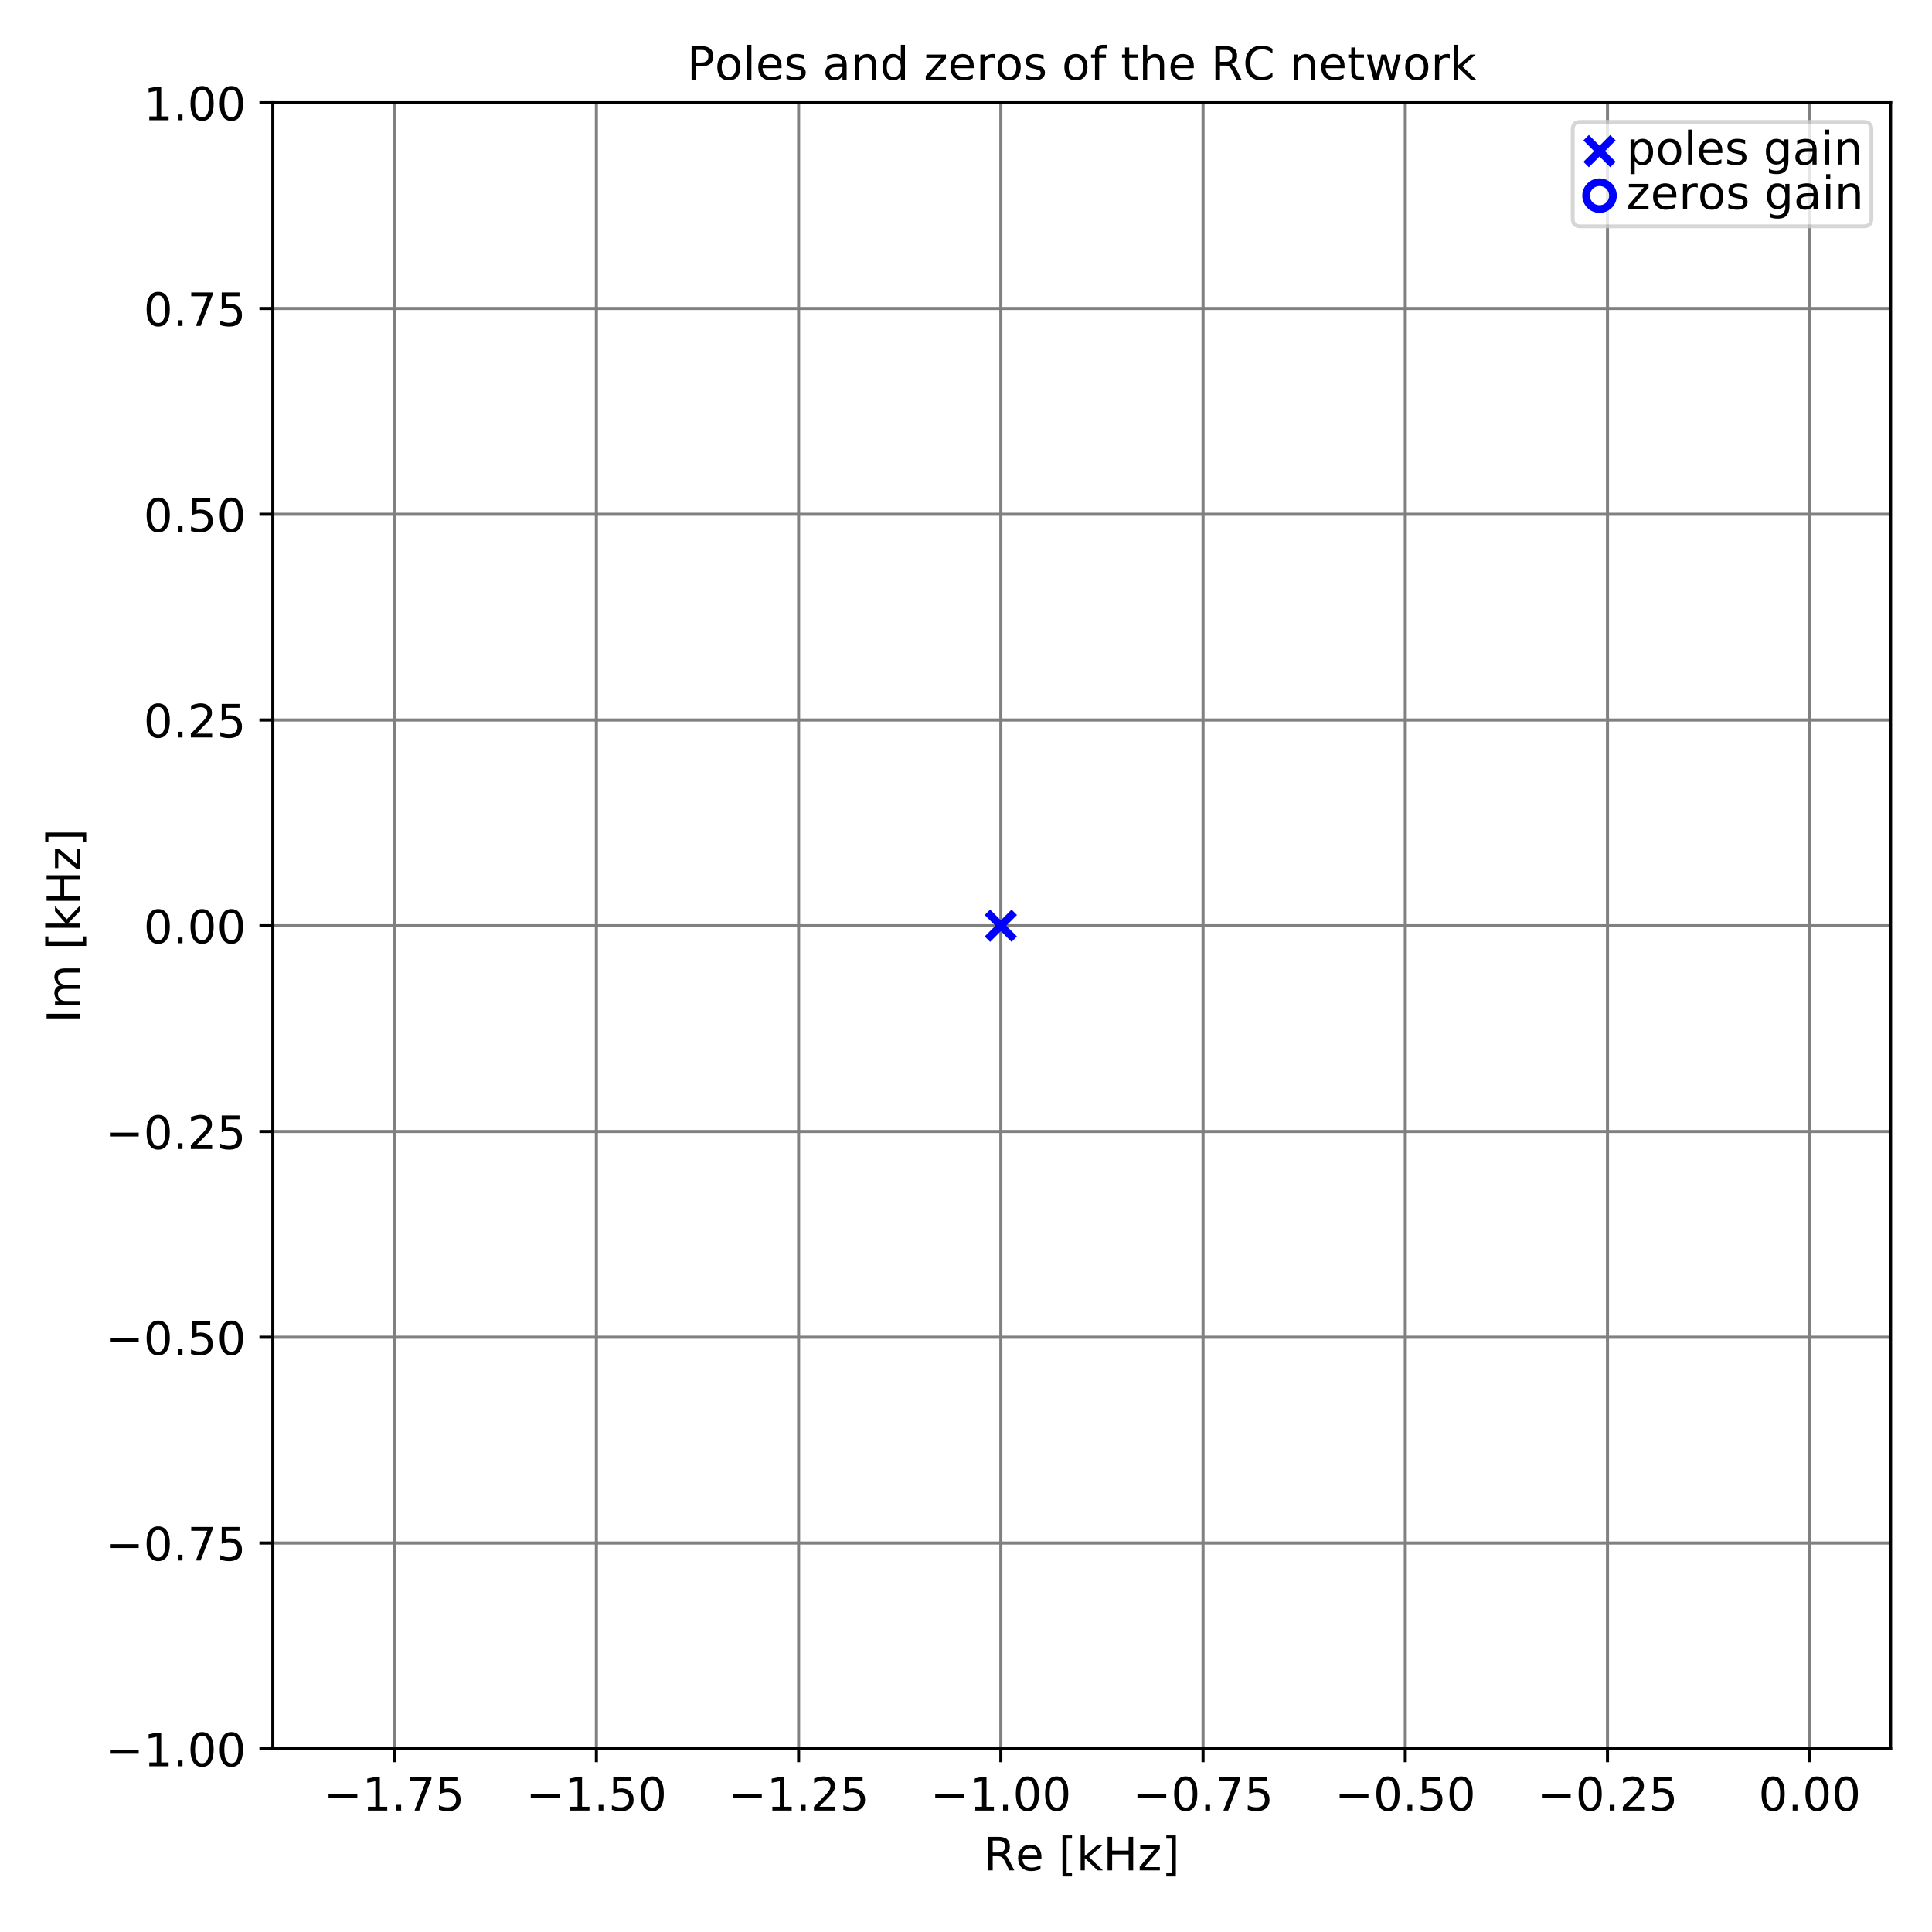
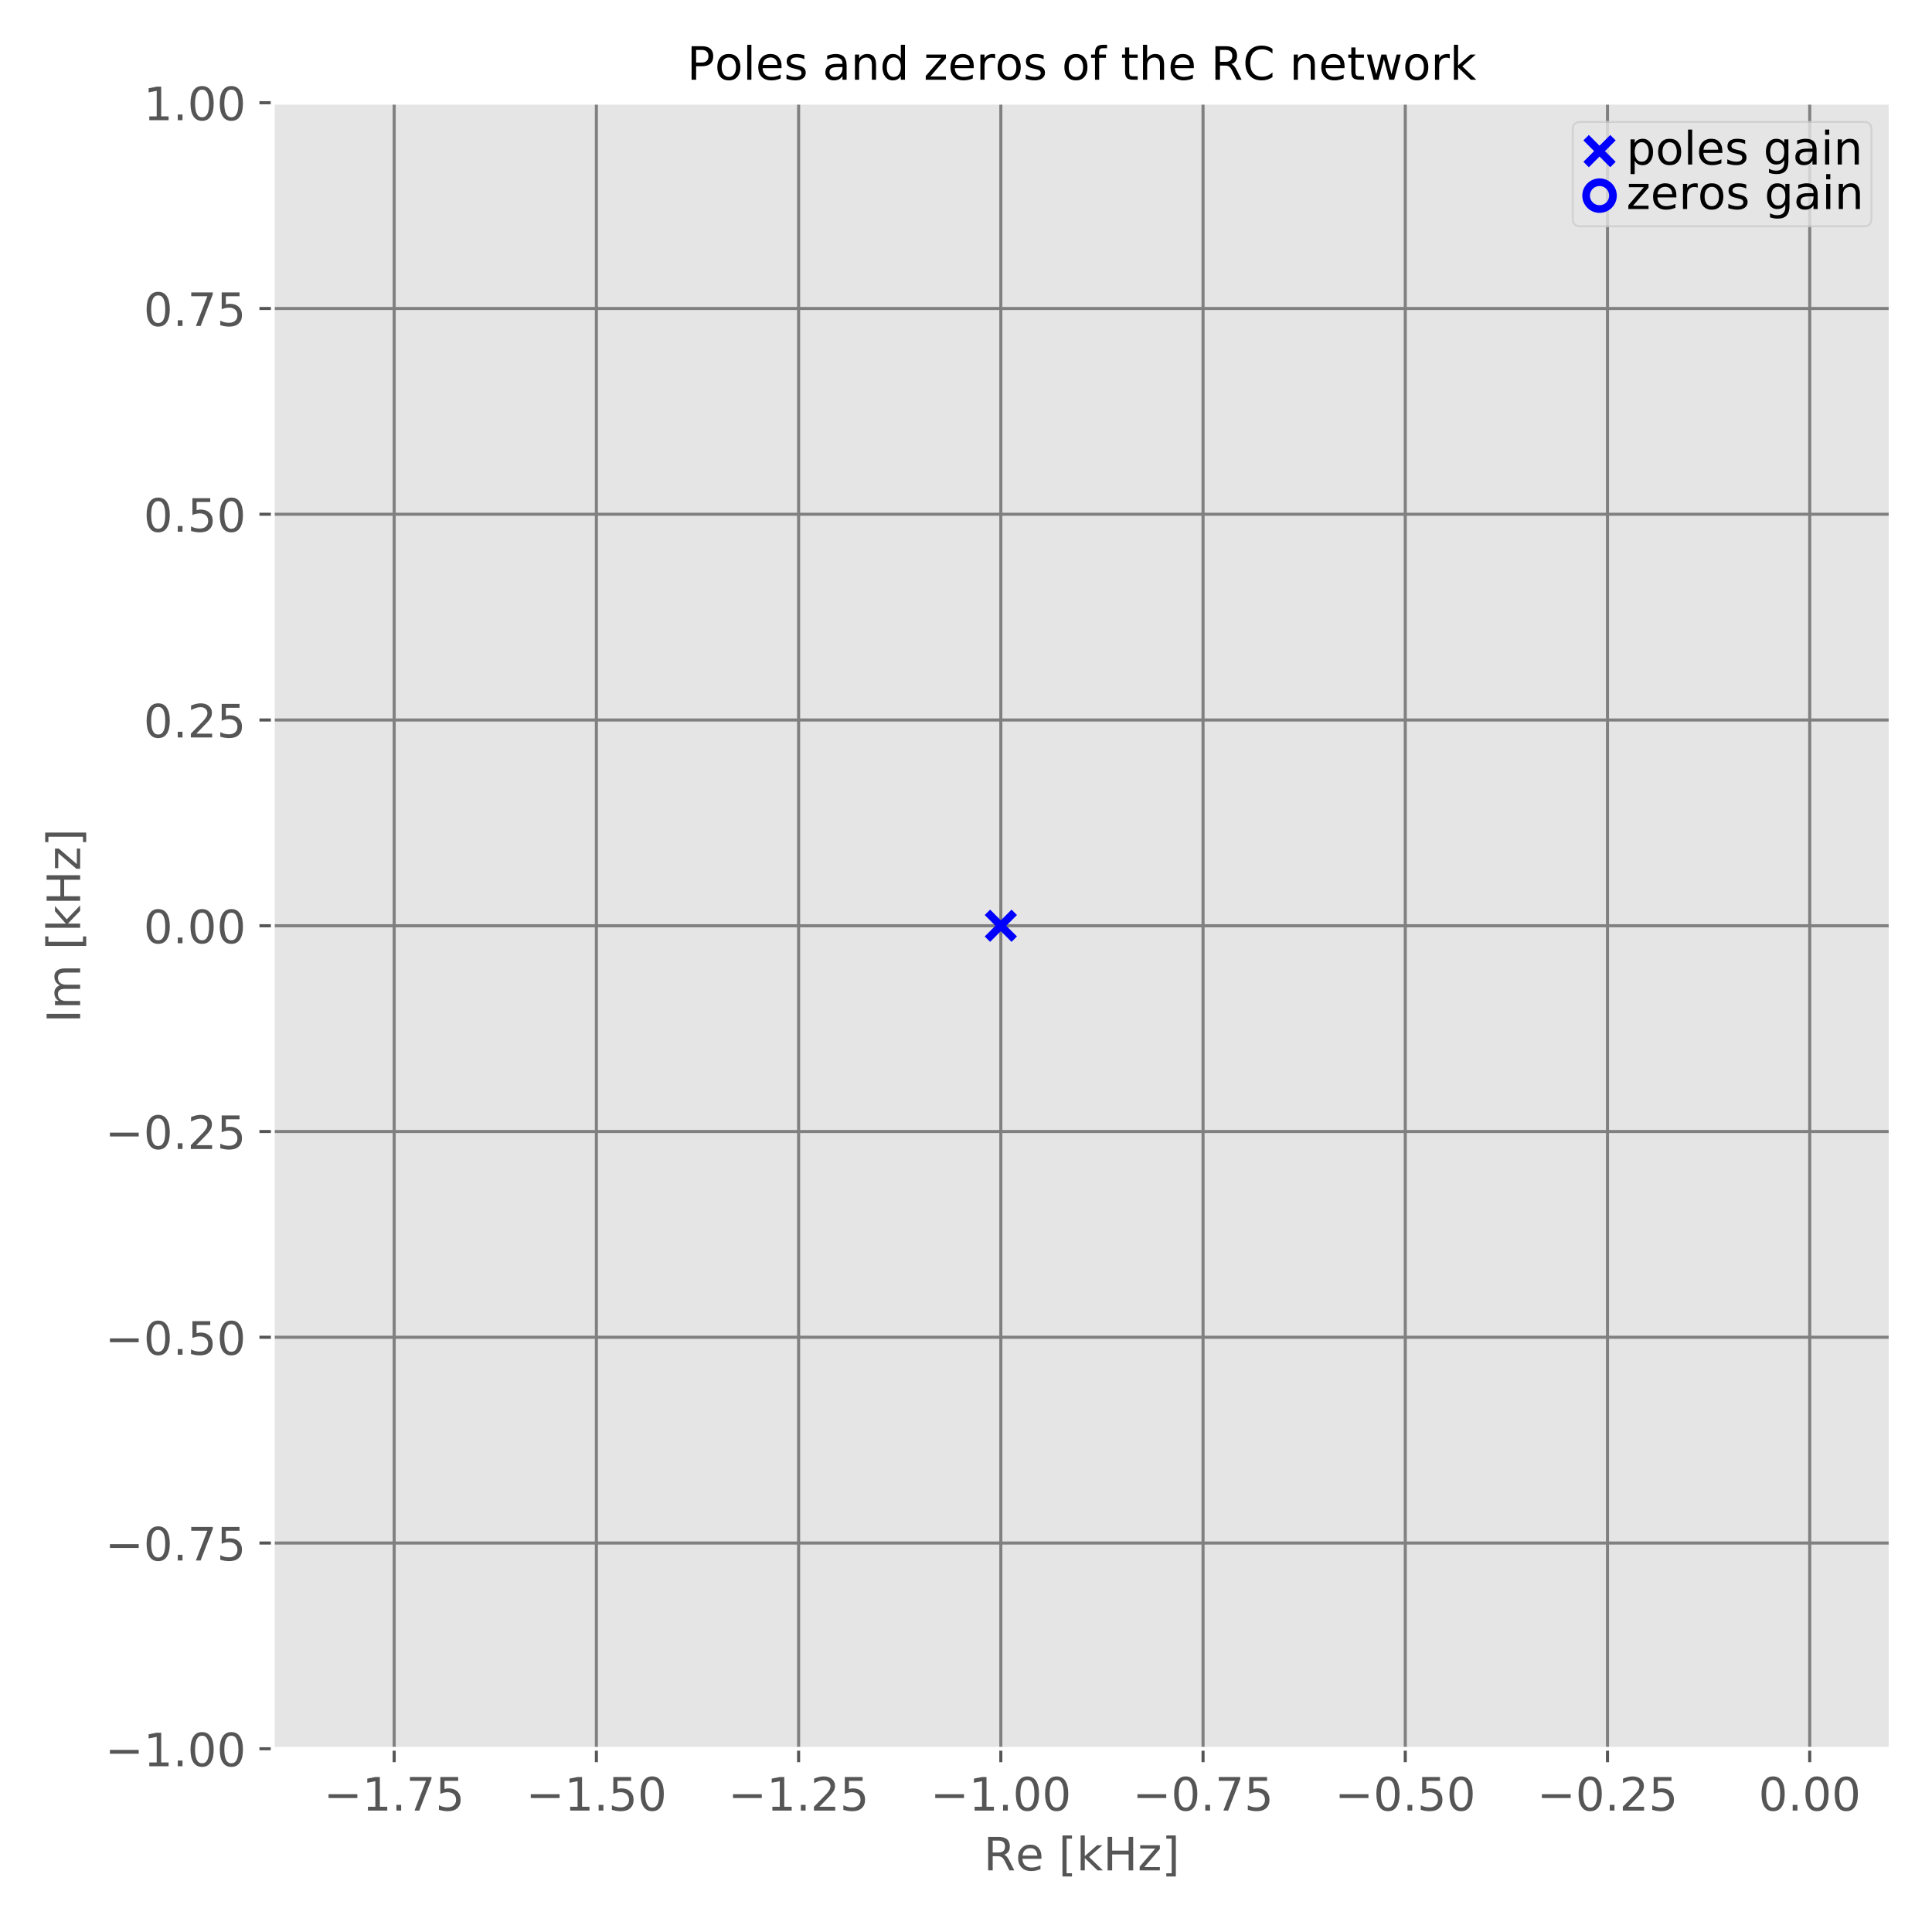
<svg xmlns="http://www.w3.org/2000/svg" xmlns:xlink="http://www.w3.org/1999/xlink" height="504pt" version="1.1" viewBox="0 0 504 504" width="504pt">
  <defs>
    <style type="text/css">
*{stroke-linecap:butt;stroke-linejoin:round;}
  </style>
  </defs>
  <g id="figure_1">
    <g id="patch_1">
      <path d="M 0 504  L 504 504  L 504 0  L 0 0  z " style="fill:#ffffff;" />
    </g>
    <g id="axes_1">
      <g id="patch_2">
-         <path d="M 71.175 456.2  L 493.2 456.2  L 493.2 26.8  L 71.175 26.8  z " style="fill:#ffffff;" />
+         <path d="M 71.175 456.2  L 493.2 456.2  L 493.2 26.8  L 71.175 26.8  z " style="fill:#e5e5e5;" />
      </g>
      <g id="matplotlib.axis_1">
        <g id="xtick_1">
          <g id="line2d_1">
-             <path clip-path="url(#p1e94aea371)" d="M 102.827 456.2  L 102.827 26.8  " style="fill:none;stroke:#808080;stroke-linecap:square;stroke-width:0.8;" />
+             <path clip-path="url(#pf7e98ccc0a)" d="M 102.827 456.2  L 102.827 26.8  " style="fill:none;stroke:#808080;stroke-linecap:square;stroke-width:0.8;" />
          </g>
          <g id="line2d_2">
            <defs>
-               <path d="M 0 0  L 0 3.5  " id="mede78d0648" style="stroke:#000000;stroke-width:0.8;" />
+               <path d="M 0 0  L 0 3.5  " id="mdf4f0612d3" style="stroke:#555555;stroke-width:0.8;" />
            </defs>
            <g>
-               <use style="stroke:#000000;stroke-width:0.8;" x="102.827" xlink:href="#mede78d0648" y="456.2" />
+               <use style="fill:#555555;stroke:#555555;stroke-width:0.8;" x="102.827" xlink:href="#mdf4f0612d3" y="456.2" />
            </g>
          </g>
          <g id="text_1">
            <defs>
              <path d="M 10.594 35.5  L 73.188 35.5  L 73.188 27.203  L 10.594 27.203  z " id="DejaVuSans-8722" />
              <path d="M 12.406 8.297  L 28.516 8.297  L 28.516 63.922  L 10.984 60.406  L 10.984 69.391  L 28.422 72.906  L 38.281 72.906  L 38.281 8.297  L 54.391 8.297  L 54.391 0  L 12.406 0  z " id="DejaVuSans-49" />
              <path d="M 10.688 12.406  L 21 12.406  L 21 0  L 10.688 0  z " id="DejaVuSans-46" />
              <path d="M 8.203 72.906  L 55.078 72.906  L 55.078 68.703  L 28.609 0  L 18.312 0  L 43.219 64.594  L 8.203 64.594  z " id="DejaVuSans-55" />
              <path d="M 10.797 72.906  L 49.516 72.906  L 49.516 64.594  L 19.828 64.594  L 19.828 46.734  Q 21.969 47.469 24.109 47.828  Q 26.266 48.188 28.422 48.188  Q 40.625 48.188 47.75 41.5  Q 54.891 34.812 54.891 23.391  Q 54.891 11.625 47.562 5.094  Q 40.234 -1.422 26.906 -1.422  Q 22.312 -1.422 17.547 -0.641  Q 12.797 0.141 7.719 1.703  L 7.719 11.625  Q 12.109 9.234 16.797 8.062  Q 21.484 6.891 26.703 6.891  Q 35.156 6.891 40.078 11.328  Q 45.016 15.766 45.016 23.391  Q 45.016 31 40.078 35.438  Q 35.156 39.891 26.703 39.891  Q 22.75 39.891 18.812 39.016  Q 14.891 38.141 10.797 36.281  z " id="DejaVuSans-53" />
            </defs>
-             <g transform="translate(84.43969 472.3181)scale(0.12 -0.12)">
+             <g style="fill:#555555;" transform="translate(84.43969 472.3181)scale(0.12 -0.12)">
              <use xlink:href="#DejaVuSans-8722" />
              <use x="83.789" xlink:href="#DejaVuSans-49" />
              <use x="147.412" xlink:href="#DejaVuSans-46" />
              <use x="179.199" xlink:href="#DejaVuSans-55" />
              <use x="242.822" xlink:href="#DejaVuSans-53" />
            </g>
          </g>
        </g>
        <g id="xtick_2">
          <g id="line2d_3">
-             <path clip-path="url(#p1e94aea371)" d="M 155.58 456.2  L 155.58 26.8  " style="fill:none;stroke:#808080;stroke-linecap:square;stroke-width:0.8;" />
+             <path clip-path="url(#pf7e98ccc0a)" d="M 155.58 456.2  L 155.58 26.8  " style="fill:none;stroke:#808080;stroke-linecap:square;stroke-width:0.8;" />
          </g>
          <g id="line2d_4">
            <g>
-               <use style="stroke:#000000;stroke-width:0.8;" x="155.58" xlink:href="#mede78d0648" y="456.2" />
+               <use style="fill:#555555;stroke:#555555;stroke-width:0.8;" x="155.58" xlink:href="#mdf4f0612d3" y="456.2" />
            </g>
          </g>
          <g id="text_2">
            <defs>
              <path d="M 31.781 66.406  Q 24.172 66.406 20.328 58.906  Q 16.5 51.422 16.5 36.375  Q 16.5 21.391 20.328 13.891  Q 24.172 6.391 31.781 6.391  Q 39.453 6.391 43.281 13.891  Q 47.125 21.391 47.125 36.375  Q 47.125 51.422 43.281 58.906  Q 39.453 66.406 31.781 66.406  z M 31.781 74.219  Q 44.047 74.219 50.516 64.516  Q 56.984 54.828 56.984 36.375  Q 56.984 17.969 50.516 8.266  Q 44.047 -1.422 31.781 -1.422  Q 19.531 -1.422 13.062 8.266  Q 6.594 17.969 6.594 36.375  Q 6.594 54.828 13.062 64.516  Q 19.531 74.219 31.781 74.219  z " id="DejaVuSans-48" />
            </defs>
-             <g transform="translate(137.1928 472.3181)scale(0.12 -0.12)">
+             <g style="fill:#555555;" transform="translate(137.1928 472.3181)scale(0.12 -0.12)">
              <use xlink:href="#DejaVuSans-8722" />
              <use x="83.789" xlink:href="#DejaVuSans-49" />
              <use x="147.412" xlink:href="#DejaVuSans-46" />
              <use x="179.199" xlink:href="#DejaVuSans-53" />
              <use x="242.822" xlink:href="#DejaVuSans-48" />
            </g>
          </g>
        </g>
        <g id="xtick_3">
          <g id="line2d_5">
-             <path clip-path="url(#p1e94aea371)" d="M 208.333 456.2  L 208.333 26.8  " style="fill:none;stroke:#808080;stroke-linecap:square;stroke-width:0.8;" />
+             <path clip-path="url(#pf7e98ccc0a)" d="M 208.333 456.2  L 208.333 26.8  " style="fill:none;stroke:#808080;stroke-linecap:square;stroke-width:0.8;" />
          </g>
          <g id="line2d_6">
            <g>
-               <use style="stroke:#000000;stroke-width:0.8;" x="208.333" xlink:href="#mede78d0648" y="456.2" />
+               <use style="fill:#555555;stroke:#555555;stroke-width:0.8;" x="208.333" xlink:href="#mdf4f0612d3" y="456.2" />
            </g>
          </g>
          <g id="text_3">
            <defs>
              <path d="M 19.188 8.297  L 53.609 8.297  L 53.609 0  L 7.328 0  L 7.328 8.297  Q 12.938 14.109 22.625 23.891  Q 32.328 33.688 34.812 36.531  Q 39.547 41.844 41.422 45.531  Q 43.312 49.219 43.312 52.781  Q 43.312 58.594 39.234 62.25  Q 35.156 65.922 28.609 65.922  Q 23.969 65.922 18.812 64.312  Q 13.672 62.703 7.812 59.422  L 7.812 69.391  Q 13.766 71.781 18.938 73  Q 24.125 74.219 28.422 74.219  Q 39.75 74.219 46.484 68.547  Q 53.219 62.891 53.219 53.422  Q 53.219 48.922 51.531 44.891  Q 49.859 40.875 45.406 35.406  Q 44.188 33.984 37.641 27.219  Q 31.109 20.453 19.188 8.297  z " id="DejaVuSans-50" />
            </defs>
-             <g transform="translate(189.9459 472.3181)scale(0.12 -0.12)">
+             <g style="fill:#555555;" transform="translate(189.9459 472.3181)scale(0.12 -0.12)">
              <use xlink:href="#DejaVuSans-8722" />
              <use x="83.789" xlink:href="#DejaVuSans-49" />
              <use x="147.412" xlink:href="#DejaVuSans-46" />
              <use x="179.199" xlink:href="#DejaVuSans-50" />
              <use x="242.822" xlink:href="#DejaVuSans-53" />
            </g>
          </g>
        </g>
        <g id="xtick_4">
          <g id="line2d_7">
-             <path clip-path="url(#p1e94aea371)" d="M 261.086 456.2  L 261.086 26.8  " style="fill:none;stroke:#808080;stroke-linecap:square;stroke-width:0.8;" />
+             <path clip-path="url(#pf7e98ccc0a)" d="M 261.086 456.2  L 261.086 26.8  " style="fill:none;stroke:#808080;stroke-linecap:square;stroke-width:0.8;" />
          </g>
          <g id="line2d_8">
            <g>
-               <use style="stroke:#000000;stroke-width:0.8;" x="261.086" xlink:href="#mede78d0648" y="456.2" />
+               <use style="fill:#555555;stroke:#555555;stroke-width:0.8;" x="261.086" xlink:href="#mdf4f0612d3" y="456.2" />
            </g>
          </g>
          <g id="text_4">
-             <g transform="translate(242.6991 472.3181)scale(0.12 -0.12)">
+             <g style="fill:#555555;" transform="translate(242.6991 472.3181)scale(0.12 -0.12)">
              <use xlink:href="#DejaVuSans-8722" />
              <use x="83.789" xlink:href="#DejaVuSans-49" />
              <use x="147.412" xlink:href="#DejaVuSans-46" />
              <use x="179.199" xlink:href="#DejaVuSans-48" />
              <use x="242.822" xlink:href="#DejaVuSans-48" />
            </g>
          </g>
        </g>
        <g id="xtick_5">
          <g id="line2d_9">
-             <path clip-path="url(#p1e94aea371)" d="M 313.839 456.2  L 313.839 26.8  " style="fill:none;stroke:#808080;stroke-linecap:square;stroke-width:0.8;" />
+             <path clip-path="url(#pf7e98ccc0a)" d="M 313.839 456.2  L 313.839 26.8  " style="fill:none;stroke:#808080;stroke-linecap:square;stroke-width:0.8;" />
          </g>
          <g id="line2d_10">
            <g>
-               <use style="stroke:#000000;stroke-width:0.8;" x="313.839" xlink:href="#mede78d0648" y="456.2" />
+               <use style="fill:#555555;stroke:#555555;stroke-width:0.8;" x="313.839" xlink:href="#mdf4f0612d3" y="456.2" />
            </g>
          </g>
          <g id="text_5">
-             <g transform="translate(295.4522 472.3181)scale(0.12 -0.12)">
+             <g style="fill:#555555;" transform="translate(295.4522 472.3181)scale(0.12 -0.12)">
              <use xlink:href="#DejaVuSans-8722" />
              <use x="83.789" xlink:href="#DejaVuSans-48" />
              <use x="147.412" xlink:href="#DejaVuSans-46" />
              <use x="179.199" xlink:href="#DejaVuSans-55" />
              <use x="242.822" xlink:href="#DejaVuSans-53" />
            </g>
          </g>
        </g>
        <g id="xtick_6">
          <g id="line2d_11">
-             <path clip-path="url(#p1e94aea371)" d="M 366.592 456.2  L 366.592 26.8  " style="fill:none;stroke:#808080;stroke-linecap:square;stroke-width:0.8;" />
+             <path clip-path="url(#pf7e98ccc0a)" d="M 366.592 456.2  L 366.592 26.8  " style="fill:none;stroke:#808080;stroke-linecap:square;stroke-width:0.8;" />
          </g>
          <g id="line2d_12">
            <g>
-               <use style="stroke:#000000;stroke-width:0.8;" x="366.592" xlink:href="#mede78d0648" y="456.2" />
+               <use style="fill:#555555;stroke:#555555;stroke-width:0.8;" x="366.592" xlink:href="#mdf4f0612d3" y="456.2" />
            </g>
          </g>
          <g id="text_6">
-             <g transform="translate(348.2053 472.3181)scale(0.12 -0.12)">
+             <g style="fill:#555555;" transform="translate(348.2053 472.3181)scale(0.12 -0.12)">
              <use xlink:href="#DejaVuSans-8722" />
              <use x="83.789" xlink:href="#DejaVuSans-48" />
              <use x="147.412" xlink:href="#DejaVuSans-46" />
              <use x="179.199" xlink:href="#DejaVuSans-53" />
              <use x="242.822" xlink:href="#DejaVuSans-48" />
            </g>
          </g>
        </g>
        <g id="xtick_7">
          <g id="line2d_13">
-             <path clip-path="url(#p1e94aea371)" d="M 419.346 456.2  L 419.346 26.8  " style="fill:none;stroke:#808080;stroke-linecap:square;stroke-width:0.8;" />
+             <path clip-path="url(#pf7e98ccc0a)" d="M 419.346 456.2  L 419.346 26.8  " style="fill:none;stroke:#808080;stroke-linecap:square;stroke-width:0.8;" />
          </g>
          <g id="line2d_14">
            <g>
-               <use style="stroke:#000000;stroke-width:0.8;" x="419.346" xlink:href="#mede78d0648" y="456.2" />
+               <use style="fill:#555555;stroke:#555555;stroke-width:0.8;" x="419.346" xlink:href="#mdf4f0612d3" y="456.2" />
            </g>
          </g>
          <g id="text_7">
-             <g transform="translate(400.9584 472.3181)scale(0.12 -0.12)">
+             <g style="fill:#555555;" transform="translate(400.9584 472.3181)scale(0.12 -0.12)">
              <use xlink:href="#DejaVuSans-8722" />
              <use x="83.789" xlink:href="#DejaVuSans-48" />
              <use x="147.412" xlink:href="#DejaVuSans-46" />
              <use x="179.199" xlink:href="#DejaVuSans-50" />
              <use x="242.822" xlink:href="#DejaVuSans-53" />
            </g>
          </g>
        </g>
        <g id="xtick_8">
          <g id="line2d_15">
-             <path clip-path="url(#p1e94aea371)" d="M 472.099 456.2  L 472.099 26.8  " style="fill:none;stroke:#808080;stroke-linecap:square;stroke-width:0.8;" />
+             <path clip-path="url(#pf7e98ccc0a)" d="M 472.099 456.2  L 472.099 26.8  " style="fill:none;stroke:#808080;stroke-linecap:square;stroke-width:0.8;" />
          </g>
          <g id="line2d_16">
            <g>
-               <use style="stroke:#000000;stroke-width:0.8;" x="472.099" xlink:href="#mede78d0648" y="456.2" />
+               <use style="fill:#555555;stroke:#555555;stroke-width:0.8;" x="472.099" xlink:href="#mdf4f0612d3" y="456.2" />
            </g>
          </g>
          <g id="text_8">
-             <g transform="translate(458.7394 472.3181)scale(0.12 -0.12)">
+             <g style="fill:#555555;" transform="translate(458.7394 472.3181)scale(0.12 -0.12)">
              <use xlink:href="#DejaVuSans-48" />
              <use x="63.623" xlink:href="#DejaVuSans-46" />
              <use x="95.41" xlink:href="#DejaVuSans-48" />
              <use x="159.033" xlink:href="#DejaVuSans-48" />
            </g>
          </g>
        </g>
        <g id="text_9">
          <defs>
            <path d="M 44.391 34.188  Q 47.562 33.109 50.562 29.594  Q 53.562 26.078 56.594 19.922  L 66.609 0  L 56 0  L 46.688 18.703  Q 43.062 26.031 39.672 28.422  Q 36.281 30.812 30.422 30.812  L 19.672 30.812  L 19.672 0  L 9.812 0  L 9.812 72.906  L 32.078 72.906  Q 44.578 72.906 50.734 67.672  Q 56.891 62.453 56.891 51.906  Q 56.891 45.016 53.688 40.469  Q 50.484 35.938 44.391 34.188  z M 19.672 64.797  L 19.672 38.922  L 32.078 38.922  Q 39.203 38.922 42.844 42.219  Q 46.484 45.516 46.484 51.906  Q 46.484 58.297 42.844 61.547  Q 39.203 64.797 32.078 64.797  z " id="DejaVuSans-82" />
            <path d="M 56.203 29.594  L 56.203 25.203  L 14.891 25.203  Q 15.484 15.922 20.484 11.062  Q 25.484 6.203 34.422 6.203  Q 39.594 6.203 44.453 7.469  Q 49.312 8.734 54.109 11.281  L 54.109 2.781  Q 49.266 0.734 44.188 -0.344  Q 39.109 -1.422 33.891 -1.422  Q 20.797 -1.422 13.156 6.188  Q 5.516 13.812 5.516 26.812  Q 5.516 40.234 12.766 48.109  Q 20.016 56 32.328 56  Q 43.359 56 49.781 48.891  Q 56.203 41.797 56.203 29.594  z M 47.219 32.234  Q 47.125 39.594 43.094 43.984  Q 39.062 48.391 32.422 48.391  Q 24.906 48.391 20.391 44.141  Q 15.875 39.891 15.188 32.172  z " id="DejaVuSans-101" />
            <path id="DejaVuSans-32" />
            <path d="M 8.594 75.984  L 29.297 75.984  L 29.297 69  L 17.578 69  L 17.578 -6.203  L 29.297 -6.203  L 29.297 -13.188  L 8.594 -13.188  z " id="DejaVuSans-91" />
            <path d="M 9.078 75.984  L 18.109 75.984  L 18.109 31.109  L 44.922 54.688  L 56.391 54.688  L 27.391 29.109  L 57.625 0  L 45.906 0  L 18.109 26.703  L 18.109 0  L 9.078 0  z " id="DejaVuSans-107" />
            <path d="M 9.812 72.906  L 19.672 72.906  L 19.672 43.016  L 55.516 43.016  L 55.516 72.906  L 65.375 72.906  L 65.375 0  L 55.516 0  L 55.516 34.719  L 19.672 34.719  L 19.672 0  L 9.812 0  z " id="DejaVuSans-72" />
            <path d="M 5.516 54.688  L 48.188 54.688  L 48.188 46.484  L 14.406 7.172  L 48.188 7.172  L 48.188 0  L 4.297 0  L 4.297 8.203  L 38.094 47.516  L 5.516 47.516  z " id="DejaVuSans-122" />
            <path d="M 30.422 75.984  L 30.422 -13.188  L 9.719 -13.188  L 9.719 -6.203  L 21.391 -6.203  L 21.391 69  L 9.719 69  L 9.719 75.984  z " id="DejaVuSans-93" />
          </defs>
-           <g transform="translate(256.6059 487.9319)scale(0.12 -0.12)">
+           <g style="fill:#555555;" transform="translate(256.6059 487.9319)scale(0.12 -0.12)">
            <use xlink:href="#DejaVuSans-82" />
            <use x="69.42" xlink:href="#DejaVuSans-101" />
            <use x="130.943" xlink:href="#DejaVuSans-32" />
            <use x="162.73" xlink:href="#DejaVuSans-91" />
            <use x="201.744" xlink:href="#DejaVuSans-107" />
            <use x="259.654" xlink:href="#DejaVuSans-72" />
            <use x="334.85" xlink:href="#DejaVuSans-122" />
            <use x="387.34" xlink:href="#DejaVuSans-93" />
          </g>
        </g>
      </g>
      <g id="matplotlib.axis_2">
        <g id="ytick_1">
          <g id="line2d_17">
-             <path clip-path="url(#p1e94aea371)" d="M 71.175 456.2  L 493.2 456.2  " style="fill:none;stroke:#808080;stroke-linecap:square;stroke-width:0.8;" />
+             <path clip-path="url(#pf7e98ccc0a)" d="M 71.175 456.2  L 493.2 456.2  " style="fill:none;stroke:#808080;stroke-linecap:square;stroke-width:0.8;" />
          </g>
          <g id="line2d_18">
            <defs>
-               <path d="M 0 0  L -3.5 0  " id="m3c016710e2" style="stroke:#000000;stroke-width:0.8;" />
+               <path d="M 0 0  L -3.5 0  " id="mdbee3ff9af" style="stroke:#555555;stroke-width:0.8;" />
            </defs>
            <g>
-               <use style="stroke:#000000;stroke-width:0.8;" x="71.175" xlink:href="#m3c016710e2" y="456.2" />
+               <use style="fill:#555555;stroke:#555555;stroke-width:0.8;" x="71.175" xlink:href="#mdbee3ff9af" y="456.2" />
            </g>
          </g>
          <g id="text_10">
-             <g transform="translate(27.40063 460.7591)scale(0.12 -0.12)">
+             <g style="fill:#555555;" transform="translate(27.40063 460.7591)scale(0.12 -0.12)">
              <use xlink:href="#DejaVuSans-8722" />
              <use x="83.789" xlink:href="#DejaVuSans-49" />
              <use x="147.412" xlink:href="#DejaVuSans-46" />
              <use x="179.199" xlink:href="#DejaVuSans-48" />
              <use x="242.822" xlink:href="#DejaVuSans-48" />
            </g>
          </g>
        </g>
        <g id="ytick_2">
          <g id="line2d_19">
-             <path clip-path="url(#p1e94aea371)" d="M 71.175 402.525  L 493.2 402.525  " style="fill:none;stroke:#808080;stroke-linecap:square;stroke-width:0.8;" />
+             <path clip-path="url(#pf7e98ccc0a)" d="M 71.175 402.525  L 493.2 402.525  " style="fill:none;stroke:#808080;stroke-linecap:square;stroke-width:0.8;" />
          </g>
          <g id="line2d_20">
            <g>
-               <use style="stroke:#000000;stroke-width:0.8;" x="71.175" xlink:href="#m3c016710e2" y="402.525" />
+               <use style="fill:#555555;stroke:#555555;stroke-width:0.8;" x="71.175" xlink:href="#mdbee3ff9af" y="402.525" />
            </g>
          </g>
          <g id="text_11">
-             <g transform="translate(27.40063 407.0841)scale(0.12 -0.12)">
+             <g style="fill:#555555;" transform="translate(27.40063 407.0841)scale(0.12 -0.12)">
              <use xlink:href="#DejaVuSans-8722" />
              <use x="83.789" xlink:href="#DejaVuSans-48" />
              <use x="147.412" xlink:href="#DejaVuSans-46" />
              <use x="179.199" xlink:href="#DejaVuSans-55" />
              <use x="242.822" xlink:href="#DejaVuSans-53" />
            </g>
          </g>
        </g>
        <g id="ytick_3">
          <g id="line2d_21">
-             <path clip-path="url(#p1e94aea371)" d="M 71.175 348.85  L 493.2 348.85  " style="fill:none;stroke:#808080;stroke-linecap:square;stroke-width:0.8;" />
+             <path clip-path="url(#pf7e98ccc0a)" d="M 71.175 348.85  L 493.2 348.85  " style="fill:none;stroke:#808080;stroke-linecap:square;stroke-width:0.8;" />
          </g>
          <g id="line2d_22">
            <g>
-               <use style="stroke:#000000;stroke-width:0.8;" x="71.175" xlink:href="#m3c016710e2" y="348.85" />
+               <use style="fill:#555555;stroke:#555555;stroke-width:0.8;" x="71.175" xlink:href="#mdbee3ff9af" y="348.85" />
            </g>
          </g>
          <g id="text_12">
-             <g transform="translate(27.40063 353.4091)scale(0.12 -0.12)">
+             <g style="fill:#555555;" transform="translate(27.40063 353.4091)scale(0.12 -0.12)">
              <use xlink:href="#DejaVuSans-8722" />
              <use x="83.789" xlink:href="#DejaVuSans-48" />
              <use x="147.412" xlink:href="#DejaVuSans-46" />
              <use x="179.199" xlink:href="#DejaVuSans-53" />
              <use x="242.822" xlink:href="#DejaVuSans-48" />
            </g>
          </g>
        </g>
        <g id="ytick_4">
          <g id="line2d_23">
-             <path clip-path="url(#p1e94aea371)" d="M 71.175 295.175  L 493.2 295.175  " style="fill:none;stroke:#808080;stroke-linecap:square;stroke-width:0.8;" />
+             <path clip-path="url(#pf7e98ccc0a)" d="M 71.175 295.175  L 493.2 295.175  " style="fill:none;stroke:#808080;stroke-linecap:square;stroke-width:0.8;" />
          </g>
          <g id="line2d_24">
            <g>
-               <use style="stroke:#000000;stroke-width:0.8;" x="71.175" xlink:href="#m3c016710e2" y="295.175" />
+               <use style="fill:#555555;stroke:#555555;stroke-width:0.8;" x="71.175" xlink:href="#mdbee3ff9af" y="295.175" />
            </g>
          </g>
          <g id="text_13">
-             <g transform="translate(27.40063 299.7341)scale(0.12 -0.12)">
+             <g style="fill:#555555;" transform="translate(27.40063 299.7341)scale(0.12 -0.12)">
              <use xlink:href="#DejaVuSans-8722" />
              <use x="83.789" xlink:href="#DejaVuSans-48" />
              <use x="147.412" xlink:href="#DejaVuSans-46" />
              <use x="179.199" xlink:href="#DejaVuSans-50" />
              <use x="242.822" xlink:href="#DejaVuSans-53" />
            </g>
          </g>
        </g>
        <g id="ytick_5">
          <g id="line2d_25">
-             <path clip-path="url(#p1e94aea371)" d="M 71.175 241.5  L 493.2 241.5  " style="fill:none;stroke:#808080;stroke-linecap:square;stroke-width:0.8;" />
+             <path clip-path="url(#pf7e98ccc0a)" d="M 71.175 241.5  L 493.2 241.5  " style="fill:none;stroke:#808080;stroke-linecap:square;stroke-width:0.8;" />
          </g>
          <g id="line2d_26">
            <g>
-               <use style="stroke:#000000;stroke-width:0.8;" x="71.175" xlink:href="#m3c016710e2" y="241.5" />
+               <use style="fill:#555555;stroke:#555555;stroke-width:0.8;" x="71.175" xlink:href="#mdbee3ff9af" y="241.5" />
            </g>
          </g>
          <g id="text_14">
-             <g transform="translate(37.45625 246.0591)scale(0.12 -0.12)">
+             <g style="fill:#555555;" transform="translate(37.45625 246.0591)scale(0.12 -0.12)">
              <use xlink:href="#DejaVuSans-48" />
              <use x="63.623" xlink:href="#DejaVuSans-46" />
              <use x="95.41" xlink:href="#DejaVuSans-48" />
              <use x="159.033" xlink:href="#DejaVuSans-48" />
            </g>
          </g>
        </g>
        <g id="ytick_6">
          <g id="line2d_27">
-             <path clip-path="url(#p1e94aea371)" d="M 71.175 187.825  L 493.2 187.825  " style="fill:none;stroke:#808080;stroke-linecap:square;stroke-width:0.8;" />
+             <path clip-path="url(#pf7e98ccc0a)" d="M 71.175 187.825  L 493.2 187.825  " style="fill:none;stroke:#808080;stroke-linecap:square;stroke-width:0.8;" />
          </g>
          <g id="line2d_28">
            <g>
-               <use style="stroke:#000000;stroke-width:0.8;" x="71.175" xlink:href="#m3c016710e2" y="187.825" />
+               <use style="fill:#555555;stroke:#555555;stroke-width:0.8;" x="71.175" xlink:href="#mdbee3ff9af" y="187.825" />
            </g>
          </g>
          <g id="text_15">
-             <g transform="translate(37.45625 192.3841)scale(0.12 -0.12)">
+             <g style="fill:#555555;" transform="translate(37.45625 192.3841)scale(0.12 -0.12)">
              <use xlink:href="#DejaVuSans-48" />
              <use x="63.623" xlink:href="#DejaVuSans-46" />
              <use x="95.41" xlink:href="#DejaVuSans-50" />
              <use x="159.033" xlink:href="#DejaVuSans-53" />
            </g>
          </g>
        </g>
        <g id="ytick_7">
          <g id="line2d_29">
-             <path clip-path="url(#p1e94aea371)" d="M 71.175 134.15  L 493.2 134.15  " style="fill:none;stroke:#808080;stroke-linecap:square;stroke-width:0.8;" />
+             <path clip-path="url(#pf7e98ccc0a)" d="M 71.175 134.15  L 493.2 134.15  " style="fill:none;stroke:#808080;stroke-linecap:square;stroke-width:0.8;" />
          </g>
          <g id="line2d_30">
            <g>
-               <use style="stroke:#000000;stroke-width:0.8;" x="71.175" xlink:href="#m3c016710e2" y="134.15" />
+               <use style="fill:#555555;stroke:#555555;stroke-width:0.8;" x="71.175" xlink:href="#mdbee3ff9af" y="134.15" />
            </g>
          </g>
          <g id="text_16">
-             <g transform="translate(37.45625 138.7091)scale(0.12 -0.12)">
+             <g style="fill:#555555;" transform="translate(37.45625 138.7091)scale(0.12 -0.12)">
              <use xlink:href="#DejaVuSans-48" />
              <use x="63.623" xlink:href="#DejaVuSans-46" />
              <use x="95.41" xlink:href="#DejaVuSans-53" />
              <use x="159.033" xlink:href="#DejaVuSans-48" />
            </g>
          </g>
        </g>
        <g id="ytick_8">
          <g id="line2d_31">
-             <path clip-path="url(#p1e94aea371)" d="M 71.175 80.475  L 493.2 80.475  " style="fill:none;stroke:#808080;stroke-linecap:square;stroke-width:0.8;" />
+             <path clip-path="url(#pf7e98ccc0a)" d="M 71.175 80.475  L 493.2 80.475  " style="fill:none;stroke:#808080;stroke-linecap:square;stroke-width:0.8;" />
          </g>
          <g id="line2d_32">
            <g>
-               <use style="stroke:#000000;stroke-width:0.8;" x="71.175" xlink:href="#m3c016710e2" y="80.475" />
+               <use style="fill:#555555;stroke:#555555;stroke-width:0.8;" x="71.175" xlink:href="#mdbee3ff9af" y="80.475" />
            </g>
          </g>
          <g id="text_17">
-             <g transform="translate(37.45625 85.03406)scale(0.12 -0.12)">
+             <g style="fill:#555555;" transform="translate(37.45625 85.03406)scale(0.12 -0.12)">
              <use xlink:href="#DejaVuSans-48" />
              <use x="63.623" xlink:href="#DejaVuSans-46" />
              <use x="95.41" xlink:href="#DejaVuSans-55" />
              <use x="159.033" xlink:href="#DejaVuSans-53" />
            </g>
          </g>
        </g>
        <g id="ytick_9">
          <g id="line2d_33">
-             <path clip-path="url(#p1e94aea371)" d="M 71.175 26.8  L 493.2 26.8  " style="fill:none;stroke:#808080;stroke-linecap:square;stroke-width:0.8;" />
+             <path clip-path="url(#pf7e98ccc0a)" d="M 71.175 26.8  L 493.2 26.8  " style="fill:none;stroke:#808080;stroke-linecap:square;stroke-width:0.8;" />
          </g>
          <g id="line2d_34">
            <g>
-               <use style="stroke:#000000;stroke-width:0.8;" x="71.175" xlink:href="#m3c016710e2" y="26.8" />
+               <use style="fill:#555555;stroke:#555555;stroke-width:0.8;" x="71.175" xlink:href="#mdbee3ff9af" y="26.8" />
            </g>
          </g>
          <g id="text_18">
-             <g transform="translate(37.45625 31.35906)scale(0.12 -0.12)">
+             <g style="fill:#555555;" transform="translate(37.45625 31.35906)scale(0.12 -0.12)">
              <use xlink:href="#DejaVuSans-49" />
              <use x="63.623" xlink:href="#DejaVuSans-46" />
              <use x="95.41" xlink:href="#DejaVuSans-48" />
              <use x="159.033" xlink:href="#DejaVuSans-48" />
            </g>
          </g>
        </g>
        <g id="text_19">
          <defs>
            <path d="M 9.812 72.906  L 19.672 72.906  L 19.672 0  L 9.812 0  z " id="DejaVuSans-73" />
            <path d="M 52 44.188  Q 55.375 50.25 60.062 53.125  Q 64.75 56 71.094 56  Q 79.641 56 84.281 50.016  Q 88.922 44.047 88.922 33.016  L 88.922 0  L 79.891 0  L 79.891 32.719  Q 79.891 40.578 77.094 44.375  Q 74.312 48.188 68.609 48.188  Q 61.625 48.188 57.562 43.547  Q 53.516 38.922 53.516 30.906  L 53.516 0  L 44.484 0  L 44.484 32.719  Q 44.484 40.625 41.703 44.406  Q 38.922 48.188 33.109 48.188  Q 26.219 48.188 22.156 43.531  Q 18.109 38.875 18.109 30.906  L 18.109 0  L 9.078 0  L 9.078 54.688  L 18.109 54.688  L 18.109 46.188  Q 21.188 51.219 25.484 53.609  Q 29.781 56 35.688 56  Q 41.656 56 45.828 52.969  Q 50 49.953 52 44.188  z " id="DejaVuSans-109" />
          </defs>
-           <g transform="translate(20.905 266.8388)rotate(-90)scale(0.12 -0.12)">
+           <g style="fill:#555555;" transform="translate(20.905 266.8388)rotate(-90)scale(0.12 -0.12)">
            <use xlink:href="#DejaVuSans-73" />
            <use x="29.492" xlink:href="#DejaVuSans-109" />
            <use x="126.904" xlink:href="#DejaVuSans-32" />
            <use x="158.691" xlink:href="#DejaVuSans-91" />
            <use x="197.705" xlink:href="#DejaVuSans-107" />
            <use x="255.615" xlink:href="#DejaVuSans-72" />
            <use x="330.811" xlink:href="#DejaVuSans-122" />
            <use x="383.301" xlink:href="#DejaVuSans-93" />
          </g>
        </g>
      </g>
      <g id="line2d_35">
-         <path clip-path="url(#p1e94aea371)" d="M 261.086 241.5  " style="fill:none;" />
+         <path clip-path="url(#pf7e98ccc0a)" d="M 261.086 241.5  " style="fill:none;" />
        <defs>
-           <path d="M -3.5 3.5  L 3.5 -3.5  M -3.5 -3.5  L 3.5 3.5  " id="m0ab23707f1" style="stroke:#0000ff;stroke-width:2;" />
+           <path d="M -3.5 3.5  L 3.5 -3.5  M -3.5 -3.5  L 3.5 3.5  " id="mda46dfdd56" style="stroke:#0000ff;stroke-width:2;" />
        </defs>
-         <g clip-path="url(#p1e94aea371)">
-           <use style="fill-opacity:0;stroke:#0000ff;stroke-width:2;" x="261.086" xlink:href="#m0ab23707f1" y="241.5" />
+         <g clip-path="url(#pf7e98ccc0a)">
+           <use style="fill-opacity:0;stroke:#0000ff;stroke-width:2;" x="261.086" xlink:href="#mda46dfdd56" y="241.5" />
        </g>
      </g>
      <g id="line2d_36" />
      <g id="patch_3">
-         <path d="M 71.175 456.2  L 71.175 26.8  " style="fill:none;stroke:#000000;stroke-linecap:square;stroke-linejoin:miter;stroke-width:0.8;" />
+         <path d="M 71.175 456.2  L 71.175 26.8  " style="fill:none;stroke:#ffffff;stroke-linecap:square;stroke-linejoin:miter;" />
      </g>
      <g id="patch_4">
-         <path d="M 493.2 456.2  L 493.2 26.8  " style="fill:none;stroke:#000000;stroke-linecap:square;stroke-linejoin:miter;stroke-width:0.8;" />
+         <path d="M 493.2 456.2  L 493.2 26.8  " style="fill:none;stroke:#ffffff;stroke-linecap:square;stroke-linejoin:miter;" />
      </g>
      <g id="patch_5">
-         <path d="M 71.175 456.2  L 493.2 456.2  " style="fill:none;stroke:#000000;stroke-linecap:square;stroke-linejoin:miter;stroke-width:0.8;" />
+         <path d="M 71.175 456.2  L 493.2 456.2  " style="fill:none;stroke:#ffffff;stroke-linecap:square;stroke-linejoin:miter;" />
      </g>
      <g id="patch_6">
-         <path d="M 71.175 26.8  L 493.2 26.8  " style="fill:none;stroke:#000000;stroke-linecap:square;stroke-linejoin:miter;stroke-width:0.8;" />
+         <path d="M 71.175 26.8  L 493.2 26.8  " style="fill:none;stroke:#ffffff;stroke-linecap:square;stroke-linejoin:miter;" />
      </g>
      <g id="text_20">
        <defs>
          <path d="M 19.672 64.797  L 19.672 37.406  L 32.078 37.406  Q 38.969 37.406 42.719 40.969  Q 46.484 44.531 46.484 51.125  Q 46.484 57.672 42.719 61.234  Q 38.969 64.797 32.078 64.797  z M 9.812 72.906  L 32.078 72.906  Q 44.344 72.906 50.609 67.359  Q 56.891 61.812 56.891 51.125  Q 56.891 40.328 50.609 34.812  Q 44.344 29.297 32.078 29.297  L 19.672 29.297  L 19.672 0  L 9.812 0  z " id="DejaVuSans-80" />
          <path d="M 30.609 48.391  Q 23.391 48.391 19.188 42.75  Q 14.984 37.109 14.984 27.297  Q 14.984 17.484 19.156 11.844  Q 23.344 6.203 30.609 6.203  Q 37.797 6.203 41.984 11.859  Q 46.188 17.531 46.188 27.297  Q 46.188 37.016 41.984 42.703  Q 37.797 48.391 30.609 48.391  z M 30.609 56  Q 42.328 56 49.016 48.375  Q 55.719 40.766 55.719 27.297  Q 55.719 13.875 49.016 6.219  Q 42.328 -1.422 30.609 -1.422  Q 18.844 -1.422 12.172 6.219  Q 5.516 13.875 5.516 27.297  Q 5.516 40.766 12.172 48.375  Q 18.844 56 30.609 56  z " id="DejaVuSans-111" />
          <path d="M 9.422 75.984  L 18.406 75.984  L 18.406 0  L 9.422 0  z " id="DejaVuSans-108" />
          <path d="M 44.281 53.078  L 44.281 44.578  Q 40.484 46.531 36.375 47.5  Q 32.281 48.484 27.875 48.484  Q 21.188 48.484 17.844 46.438  Q 14.5 44.391 14.5 40.281  Q 14.5 37.156 16.891 35.375  Q 19.281 33.594 26.516 31.984  L 29.594 31.297  Q 39.156 29.25 43.188 25.516  Q 47.219 21.781 47.219 15.094  Q 47.219 7.469 41.188 3.016  Q 35.156 -1.422 24.609 -1.422  Q 20.219 -1.422 15.453 -0.562  Q 10.688 0.297 5.422 2  L 5.422 11.281  Q 10.406 8.688 15.234 7.391  Q 20.062 6.109 24.812 6.109  Q 31.156 6.109 34.562 8.281  Q 37.984 10.453 37.984 14.406  Q 37.984 18.062 35.516 20.016  Q 33.062 21.969 24.703 23.781  L 21.578 24.516  Q 13.234 26.266 9.516 29.906  Q 5.812 33.547 5.812 39.891  Q 5.812 47.609 11.281 51.797  Q 16.75 56 26.812 56  Q 31.781 56 36.172 55.266  Q 40.578 54.547 44.281 53.078  z " id="DejaVuSans-115" />
          <path d="M 34.281 27.484  Q 23.391 27.484 19.188 25  Q 14.984 22.516 14.984 16.5  Q 14.984 11.719 18.141 8.906  Q 21.297 6.109 26.703 6.109  Q 34.188 6.109 38.703 11.406  Q 43.219 16.703 43.219 25.484  L 43.219 27.484  z M 52.203 31.203  L 52.203 0  L 43.219 0  L 43.219 8.297  Q 40.141 3.328 35.547 0.953  Q 30.953 -1.422 24.312 -1.422  Q 15.922 -1.422 10.953 3.297  Q 6 8.016 6 15.922  Q 6 25.141 12.172 29.828  Q 18.359 34.516 30.609 34.516  L 43.219 34.516  L 43.219 35.406  Q 43.219 41.609 39.141 45  Q 35.062 48.391 27.688 48.391  Q 23 48.391 18.547 47.266  Q 14.109 46.141 10.016 43.891  L 10.016 52.203  Q 14.938 54.109 19.578 55.047  Q 24.219 56 28.609 56  Q 40.484 56 46.344 49.844  Q 52.203 43.703 52.203 31.203  z " id="DejaVuSans-97" />
          <path d="M 54.891 33.016  L 54.891 0  L 45.906 0  L 45.906 32.719  Q 45.906 40.484 42.875 44.328  Q 39.844 48.188 33.797 48.188  Q 26.516 48.188 22.312 43.547  Q 18.109 38.922 18.109 30.906  L 18.109 0  L 9.078 0  L 9.078 54.688  L 18.109 54.688  L 18.109 46.188  Q 21.344 51.125 25.703 53.562  Q 30.078 56 35.797 56  Q 45.219 56 50.047 50.172  Q 54.891 44.344 54.891 33.016  z " id="DejaVuSans-110" />
          <path d="M 45.406 46.391  L 45.406 75.984  L 54.391 75.984  L 54.391 0  L 45.406 0  L 45.406 8.203  Q 42.578 3.328 38.25 0.953  Q 33.938 -1.422 27.875 -1.422  Q 17.969 -1.422 11.734 6.484  Q 5.516 14.406 5.516 27.297  Q 5.516 40.188 11.734 48.094  Q 17.969 56 27.875 56  Q 33.938 56 38.25 53.625  Q 42.578 51.266 45.406 46.391  z M 14.797 27.297  Q 14.797 17.391 18.875 11.75  Q 22.953 6.109 30.078 6.109  Q 37.203 6.109 41.297 11.75  Q 45.406 17.391 45.406 27.297  Q 45.406 37.203 41.297 42.844  Q 37.203 48.484 30.078 48.484  Q 22.953 48.484 18.875 42.844  Q 14.797 37.203 14.797 27.297  z " id="DejaVuSans-100" />
          <path d="M 41.109 46.297  Q 39.594 47.172 37.812 47.578  Q 36.031 48 33.891 48  Q 26.266 48 22.188 43.047  Q 18.109 38.094 18.109 28.812  L 18.109 0  L 9.078 0  L 9.078 54.688  L 18.109 54.688  L 18.109 46.188  Q 20.953 51.172 25.484 53.578  Q 30.031 56 36.531 56  Q 37.453 56 38.578 55.875  Q 39.703 55.766 41.062 55.516  z " id="DejaVuSans-114" />
          <path d="M 37.109 75.984  L 37.109 68.5  L 28.516 68.5  Q 23.688 68.5 21.797 66.547  Q 19.922 64.594 19.922 59.516  L 19.922 54.688  L 34.719 54.688  L 34.719 47.703  L 19.922 47.703  L 19.922 0  L 10.891 0  L 10.891 47.703  L 2.297 47.703  L 2.297 54.688  L 10.891 54.688  L 10.891 58.5  Q 10.891 67.625 15.141 71.797  Q 19.391 75.984 28.609 75.984  z " id="DejaVuSans-102" />
          <path d="M 18.312 70.219  L 18.312 54.688  L 36.812 54.688  L 36.812 47.703  L 18.312 47.703  L 18.312 18.016  Q 18.312 11.328 20.141 9.422  Q 21.969 7.516 27.594 7.516  L 36.812 7.516  L 36.812 0  L 27.594 0  Q 17.188 0 13.234 3.875  Q 9.281 7.766 9.281 18.016  L 9.281 47.703  L 2.688 47.703  L 2.688 54.688  L 9.281 54.688  L 9.281 70.219  z " id="DejaVuSans-116" />
          <path d="M 54.891 33.016  L 54.891 0  L 45.906 0  L 45.906 32.719  Q 45.906 40.484 42.875 44.328  Q 39.844 48.188 33.797 48.188  Q 26.516 48.188 22.312 43.547  Q 18.109 38.922 18.109 30.906  L 18.109 0  L 9.078 0  L 9.078 75.984  L 18.109 75.984  L 18.109 46.188  Q 21.344 51.125 25.703 53.562  Q 30.078 56 35.797 56  Q 45.219 56 50.047 50.172  Q 54.891 44.344 54.891 33.016  z " id="DejaVuSans-104" />
          <path d="M 64.406 67.281  L 64.406 56.891  Q 59.422 61.531 53.781 63.812  Q 48.141 66.109 41.797 66.109  Q 29.297 66.109 22.656 58.469  Q 16.016 50.828 16.016 36.375  Q 16.016 21.969 22.656 14.328  Q 29.297 6.688 41.797 6.688  Q 48.141 6.688 53.781 8.984  Q 59.422 11.281 64.406 15.922  L 64.406 5.609  Q 59.234 2.094 53.438 0.328  Q 47.656 -1.422 41.219 -1.422  Q 24.656 -1.422 15.125 8.703  Q 5.609 18.844 5.609 36.375  Q 5.609 53.953 15.125 64.078  Q 24.656 74.219 41.219 74.219  Q 47.75 74.219 53.531 72.484  Q 59.328 70.75 64.406 67.281  z " id="DejaVuSans-67" />
          <path d="M 4.203 54.688  L 13.188 54.688  L 24.422 12.016  L 35.594 54.688  L 46.188 54.688  L 57.422 12.016  L 68.609 54.688  L 77.594 54.688  L 63.281 0  L 52.688 0  L 40.922 44.828  L 29.109 0  L 18.5 0  z " id="DejaVuSans-119" />
        </defs>
        <g transform="translate(179.235 20.8)scale(0.12 -0.12)">
          <use xlink:href="#DejaVuSans-80" />
          <use x="60.256" xlink:href="#DejaVuSans-111" />
          <use x="121.438" xlink:href="#DejaVuSans-108" />
          <use x="149.221" xlink:href="#DejaVuSans-101" />
          <use x="210.744" xlink:href="#DejaVuSans-115" />
          <use x="262.844" xlink:href="#DejaVuSans-32" />
          <use x="294.631" xlink:href="#DejaVuSans-97" />
          <use x="355.91" xlink:href="#DejaVuSans-110" />
          <use x="419.289" xlink:href="#DejaVuSans-100" />
          <use x="482.766" xlink:href="#DejaVuSans-32" />
          <use x="514.553" xlink:href="#DejaVuSans-122" />
          <use x="567.043" xlink:href="#DejaVuSans-101" />
          <use x="628.566" xlink:href="#DejaVuSans-114" />
          <use x="669.648" xlink:href="#DejaVuSans-111" />
          <use x="730.83" xlink:href="#DejaVuSans-115" />
          <use x="782.93" xlink:href="#DejaVuSans-32" />
          <use x="814.717" xlink:href="#DejaVuSans-111" />
          <use x="875.898" xlink:href="#DejaVuSans-102" />
          <use x="911.104" xlink:href="#DejaVuSans-32" />
          <use x="942.891" xlink:href="#DejaVuSans-116" />
          <use x="982.1" xlink:href="#DejaVuSans-104" />
          <use x="1045.479" xlink:href="#DejaVuSans-101" />
          <use x="1107.002" xlink:href="#DejaVuSans-32" />
          <use x="1138.789" xlink:href="#DejaVuSans-82" />
          <use x="1208.193" xlink:href="#DejaVuSans-67" />
          <use x="1278.018" xlink:href="#DejaVuSans-32" />
          <use x="1309.805" xlink:href="#DejaVuSans-110" />
          <use x="1373.184" xlink:href="#DejaVuSans-101" />
          <use x="1434.707" xlink:href="#DejaVuSans-116" />
          <use x="1473.916" xlink:href="#DejaVuSans-119" />
          <use x="1555.703" xlink:href="#DejaVuSans-111" />
          <use x="1616.885" xlink:href="#DejaVuSans-114" />
          <use x="1657.998" xlink:href="#DejaVuSans-107" />
        </g>
      </g>
      <g id="legend_1">
        <g id="patch_7">
-           <path d="M 412.271 59.028  L 486.2 59.028  Q 488.2 59.028 488.2 57.028  L 488.2 33.8  Q 488.2 31.8 486.2 31.8  L 412.271 31.8  Q 410.271 31.8 410.271 33.8  L 410.271 57.028  Q 410.271 59.028 412.271 59.028  z " style="fill:#ffffff;opacity:0.8;stroke:#cccccc;stroke-linejoin:miter;" />
+           <path d="M 412.271 59.028  L 486.2 59.028  Q 488.2 59.028 488.2 57.028  L 488.2 33.8  Q 488.2 31.8 486.2 31.8  L 412.271 31.8  Q 410.271 31.8 410.271 33.8  L 410.271 57.028  Q 410.271 59.028 412.271 59.028  z " style="fill:#e5e5e5;opacity:0.8;stroke:#cccccc;stroke-linejoin:miter;stroke-width:0.5;" />
        </g>
        <g id="line2d_37">
          <path d="M 412.271 39.418  L 422.271 39.418  " style="fill:none;" />
        </g>
        <g id="line2d_38">
          <g>
-             <use style="fill-opacity:0;stroke:#0000ff;stroke-width:2;" x="417.271" xlink:href="#m0ab23707f1" y="39.418" />
+             <use style="fill-opacity:0;stroke:#0000ff;stroke-width:2;" x="417.271" xlink:href="#mda46dfdd56" y="39.418" />
          </g>
        </g>
        <g id="text_21">
          <defs>
            <path d="M 18.109 8.203  L 18.109 -20.797  L 9.078 -20.797  L 9.078 54.688  L 18.109 54.688  L 18.109 46.391  Q 20.953 51.266 25.266 53.625  Q 29.594 56 35.594 56  Q 45.562 56 51.781 48.094  Q 58.016 40.188 58.016 27.297  Q 58.016 14.406 51.781 6.484  Q 45.562 -1.422 35.594 -1.422  Q 29.594 -1.422 25.266 0.953  Q 20.953 3.328 18.109 8.203  z M 48.688 27.297  Q 48.688 37.203 44.609 42.844  Q 40.531 48.484 33.406 48.484  Q 26.266 48.484 22.188 42.844  Q 18.109 37.203 18.109 27.297  Q 18.109 17.391 22.188 11.75  Q 26.266 6.109 33.406 6.109  Q 40.531 6.109 44.609 11.75  Q 48.688 17.391 48.688 27.297  z " id="DejaVuSans-112" />
            <path d="M 45.406 27.984  Q 45.406 37.75 41.375 43.109  Q 37.359 48.484 30.078 48.484  Q 22.859 48.484 18.828 43.109  Q 14.797 37.75 14.797 27.984  Q 14.797 18.266 18.828 12.891  Q 22.859 7.516 30.078 7.516  Q 37.359 7.516 41.375 12.891  Q 45.406 18.266 45.406 27.984  z M 54.391 6.781  Q 54.391 -7.172 48.188 -13.984  Q 42 -20.797 29.203 -20.797  Q 24.469 -20.797 20.266 -20.094  Q 16.062 -19.391 12.109 -17.922  L 12.109 -9.188  Q 16.062 -11.328 19.922 -12.344  Q 23.781 -13.375 27.781 -13.375  Q 36.625 -13.375 41.016 -8.766  Q 45.406 -4.156 45.406 5.172  L 45.406 9.625  Q 42.625 4.781 38.281 2.391  Q 33.938 0 27.875 0  Q 17.828 0 11.672 7.656  Q 5.516 15.328 5.516 27.984  Q 5.516 40.672 11.672 48.328  Q 17.828 56 27.875 56  Q 33.938 56 38.281 53.609  Q 42.625 51.219 45.406 46.391  L 45.406 54.688  L 54.391 54.688  z " id="DejaVuSans-103" />
            <path d="M 9.422 54.688  L 18.406 54.688  L 18.406 0  L 9.422 0  z M 9.422 75.984  L 18.406 75.984  L 18.406 64.594  L 9.422 64.594  z " id="DejaVuSans-105" />
          </defs>
          <g transform="translate(424.2706 42.91813)scale(0.12 -0.12)">
            <use xlink:href="#DejaVuSans-112" />
            <use x="63.477" xlink:href="#DejaVuSans-111" />
            <use x="124.658" xlink:href="#DejaVuSans-108" />
            <use x="152.441" xlink:href="#DejaVuSans-101" />
            <use x="213.965" xlink:href="#DejaVuSans-115" />
            <use x="266.064" xlink:href="#DejaVuSans-32" />
            <use x="297.852" xlink:href="#DejaVuSans-103" />
            <use x="361.328" xlink:href="#DejaVuSans-97" />
            <use x="422.607" xlink:href="#DejaVuSans-105" />
            <use x="450.391" xlink:href="#DejaVuSans-110" />
          </g>
        </g>
        <g id="line2d_39">
          <path d="M 412.271 51.032  L 422.271 51.032  " style="fill:none;" />
        </g>
        <g id="line2d_40">
          <defs>
-             <path d="M 0 3.5  C 0.928 3.5 1.819 3.131 2.475 2.475  C 3.131 1.819 3.5 0.928 3.5 0  C 3.5 -0.928 3.131 -1.819 2.475 -2.475  C 1.819 -3.131 0.928 -3.5 0 -3.5  C -0.928 -3.5 -1.819 -3.131 -2.475 -2.475  C -3.131 -1.819 -3.5 -0.928 -3.5 0  C -3.5 0.928 -3.131 1.819 -2.475 2.475  C -1.819 3.131 -0.928 3.5 0 3.5  z " id="m401254e653" style="stroke:#0000ff;stroke-width:2;" />
+             <path d="M 0 3.5  C 0.928 3.5 1.819 3.131 2.475 2.475  C 3.131 1.819 3.5 0.928 3.5 0  C 3.5 -0.928 3.131 -1.819 2.475 -2.475  C 1.819 -3.131 0.928 -3.5 0 -3.5  C -0.928 -3.5 -1.819 -3.131 -2.475 -2.475  C -3.131 -1.819 -3.5 -0.928 -3.5 0  C -3.5 0.928 -3.131 1.819 -2.475 2.475  C -1.819 3.131 -0.928 3.5 0 3.5  z " id="m4410736330" style="stroke:#0000ff;stroke-width:2;" />
          </defs>
          <g>
-             <use style="fill-opacity:0;stroke:#0000ff;stroke-width:2;" x="417.271" xlink:href="#m401254e653" y="51.032" />
+             <use style="fill-opacity:0;stroke:#0000ff;stroke-width:2;" x="417.271" xlink:href="#m4410736330" y="51.032" />
          </g>
        </g>
        <g id="text_22">
          <g transform="translate(424.2706 54.53187)scale(0.12 -0.12)">
            <use xlink:href="#DejaVuSans-122" />
            <use x="52.49" xlink:href="#DejaVuSans-101" />
            <use x="114.014" xlink:href="#DejaVuSans-114" />
            <use x="155.096" xlink:href="#DejaVuSans-111" />
            <use x="216.277" xlink:href="#DejaVuSans-115" />
            <use x="268.377" xlink:href="#DejaVuSans-32" />
            <use x="300.164" xlink:href="#DejaVuSans-103" />
            <use x="363.641" xlink:href="#DejaVuSans-97" />
            <use x="424.92" xlink:href="#DejaVuSans-105" />
            <use x="452.703" xlink:href="#DejaVuSans-110" />
          </g>
        </g>
      </g>
    </g>
  </g>
  <defs>
-     <clipPath id="p1e94aea371">
+     <clipPath id="pf7e98ccc0a">
      <rect height="429.4" width="422.025" x="71.175" y="26.8" />
    </clipPath>
  </defs>
</svg>
